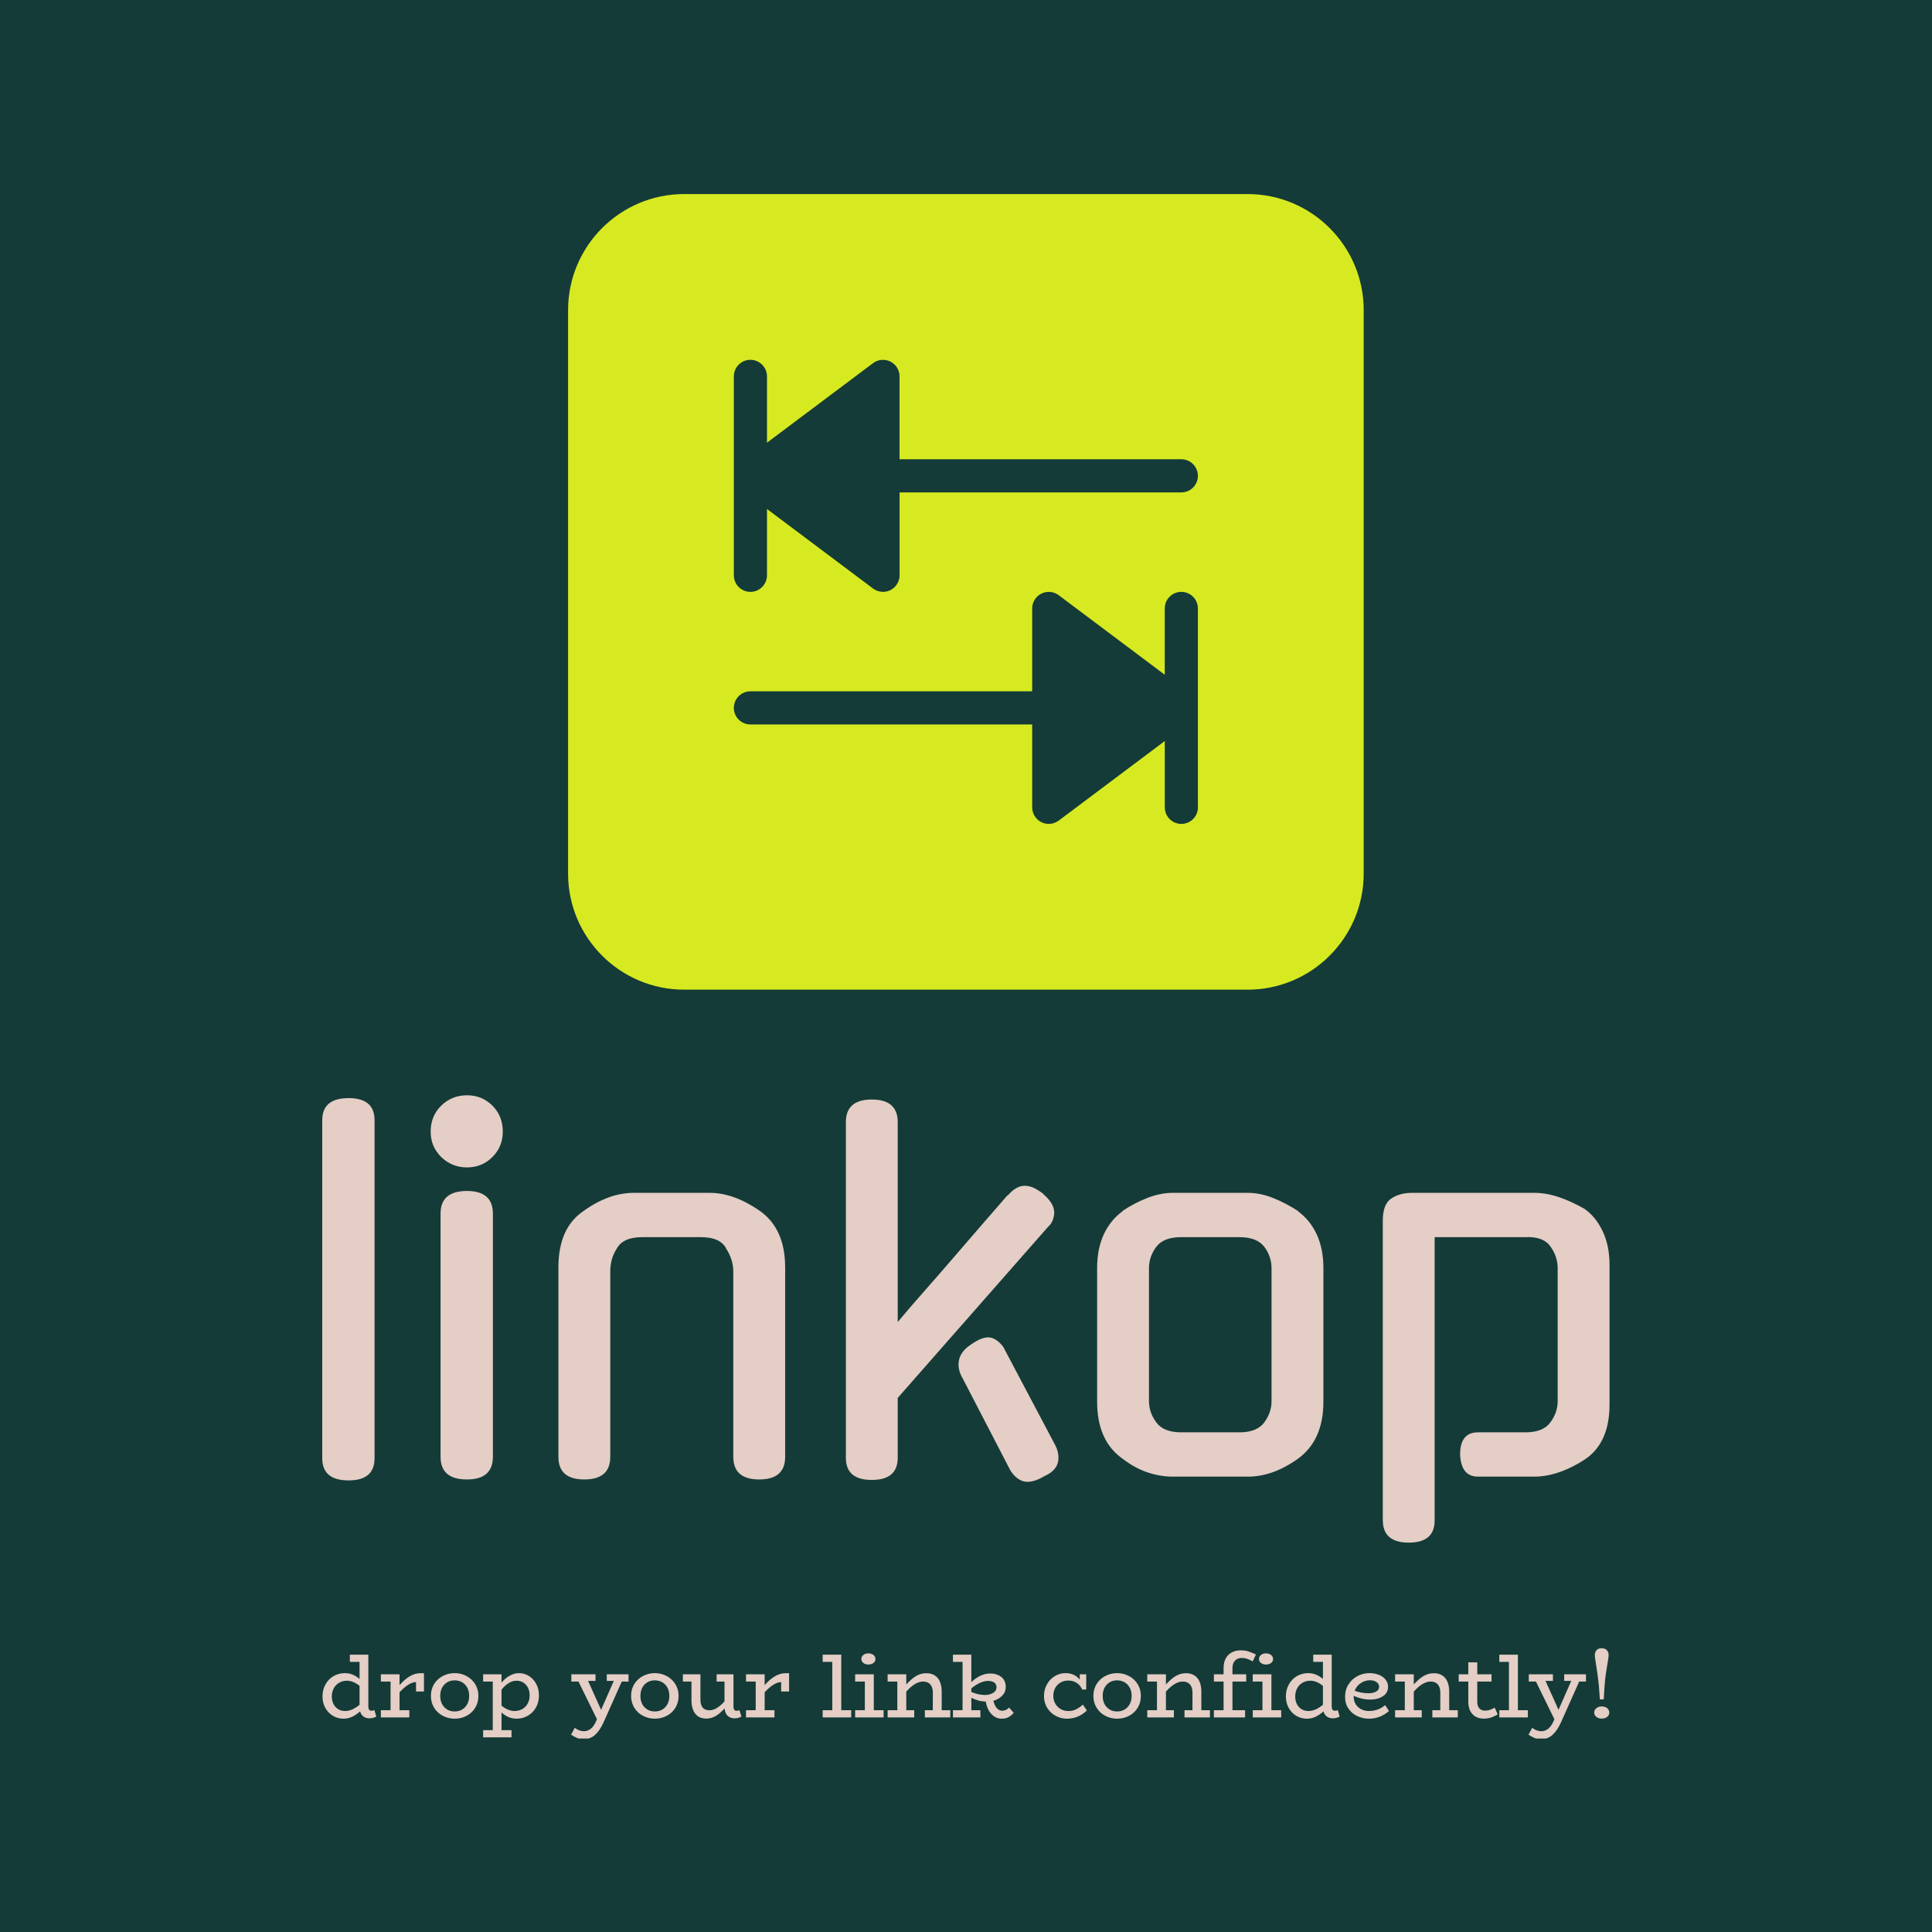
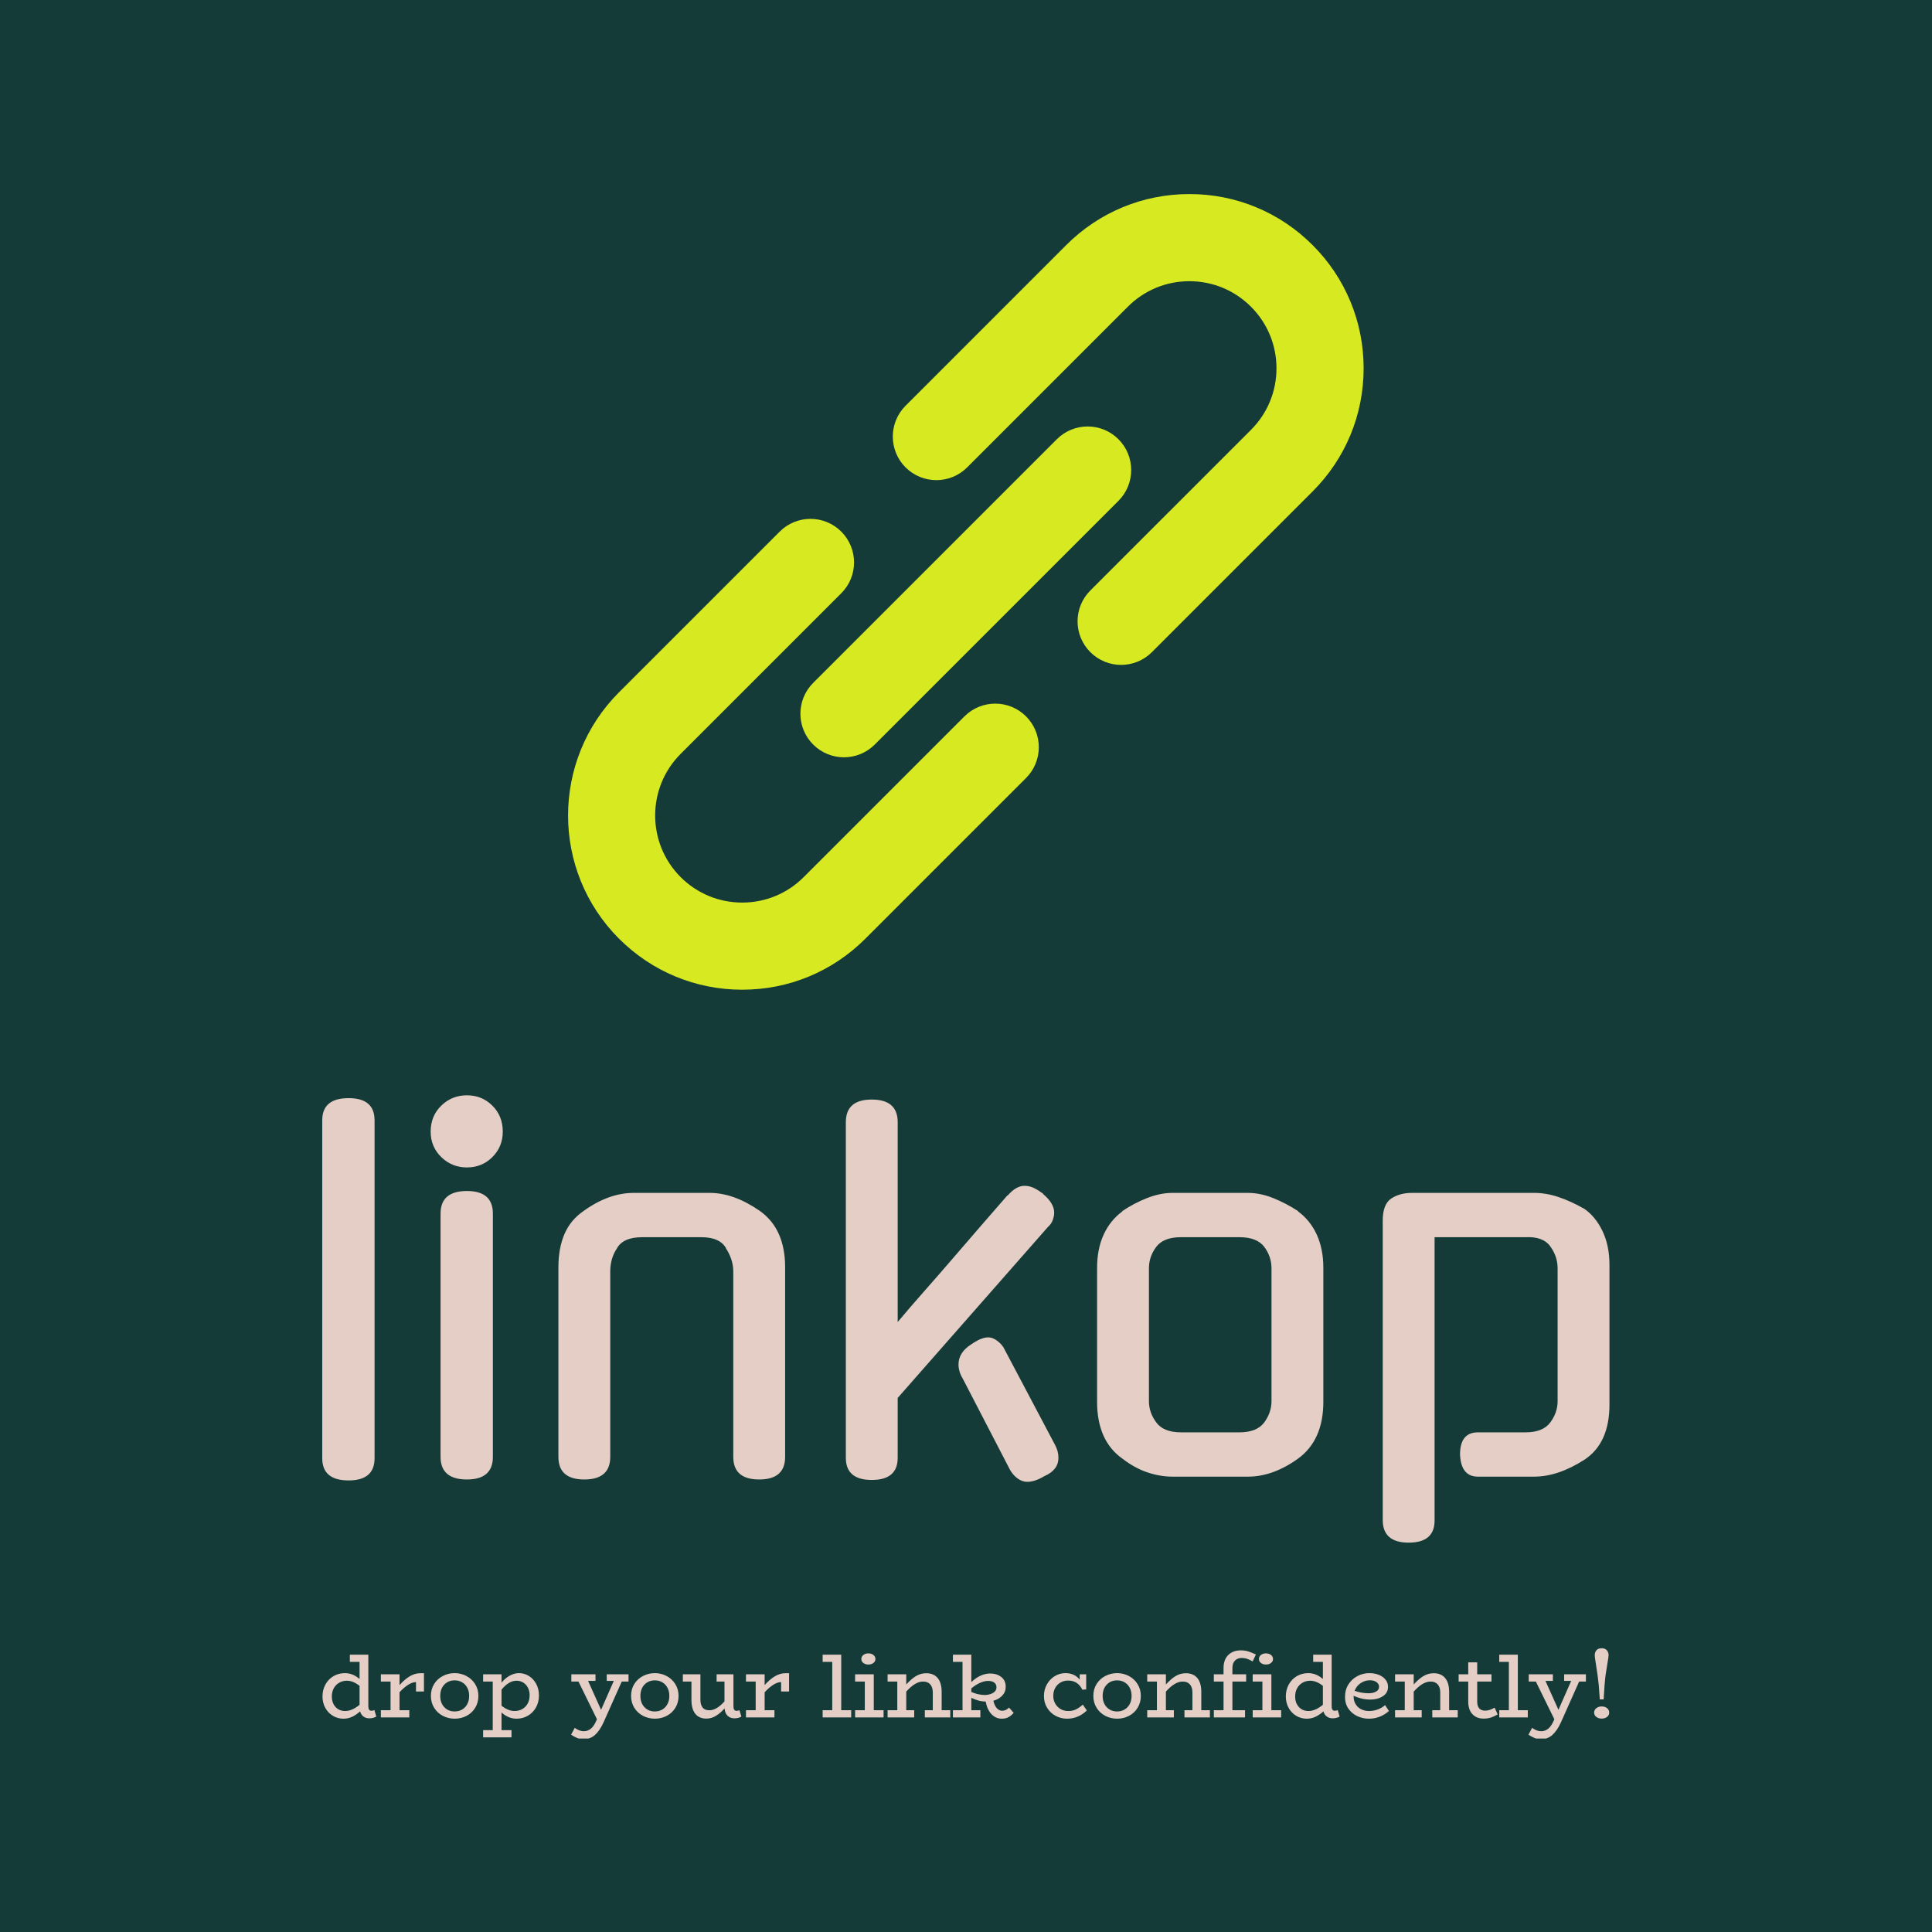
<svg xmlns="http://www.w3.org/2000/svg" version="1.1" width="1500" height="1500" viewBox="0 0 1500 1500">
  <rect width="1500" height="1500" fill="#143b38" />
-   <g transform="matrix(0.6666667,0,0,0.6666667,249.9136,151.152)">
+   <g transform="matrix(0.6666667,0,0,0.6666667,249.8858,151.152)">
    <svg viewBox="0 0 206 247" data-background-color="#143b38" preserveAspectRatio="xMidYMid meet" height="1798" width="1500">
-       <g id="tight-bounds" transform="matrix(1,0,0,1,0.01780369,-0.1)">
-         <svg viewBox="0 0 205.964 247.2" height="247.2" width="205.964">
+       <g id="tight-bounds" transform="matrix(1,0,0,1,0.02352018,-0.1)">
+         <svg viewBox="0 0 205.953 247.2" height="247.2" width="205.953">
          <g>
-             <svg viewBox="0 0 395.52 474.706" height="247.2" width="205.964">
-               <g transform="matrix(1,0,0,1,0,276.8776)">
+             <svg viewBox="0 0 395.52 474.732" height="247.2" width="205.953">
+               <g transform="matrix(1,0,0,1,0,276.904)">
                <svg viewBox="0 0 395.52 197.828" height="197.828" width="395.52">
                  <g id="textblocktransform">
                    <svg viewBox="0 0 395.52 197.828" height="197.828" width="395.52" id="textblock">
                      <g>
                        <svg viewBox="0 0 395.52 137.44" height="137.44" width="395.52">
                          <g transform="matrix(1,0,0,1,0,0)">
                            <svg width="395.52" viewBox="3.7 -40.45 136.54 47.45" height="137.44" data-palette-color="#e4cec5">
                              <path d="M9.25-37.8L9.25-1.95Q9.25 0.4 6.5 0.4L6.5 0.4Q3.7 0.4 3.7-1.95L3.7-1.95 3.7-37.8Q3.7-40.15 6.5-40.15L6.5-40.15Q9.25-40.15 9.25-37.8L9.25-37.8ZM21.8-27.9L21.8-2.1Q21.8 0.3 19.05 0.3L19.05 0.3Q16.25 0.3 16.25-2.1L16.25-2.1 16.25-27.9Q16.25-30.3 19.05-30.3L19.05-30.3Q21.8-30.3 21.8-27.9L21.8-27.9ZM22.85-36.6L22.85-36.6Q22.85-35 21.75-33.9 20.65-32.8 19.05-32.8L19.05-32.8Q17.45-32.8 16.32-33.9 15.2-35 15.2-36.6L15.2-36.6Q15.2-38.25 16.32-39.35 17.45-40.45 19.05-40.45L19.05-40.45Q20.65-40.45 21.75-39.35 22.85-38.25 22.85-36.6ZM34.25-21.75L34.25-2.1Q34.25 0.3 31.5 0.3L31.5 0.3Q28.75 0.3 28.75-2.1L28.75-2.1 28.75-22.2Q28.75-24.25 29.4-25.75 30.05-27.25 31.45-28.2L31.45-28.2Q34.1-30.1 36.75-30.1L36.75-30.1 44.8-30.1Q47.35-30.1 50.1-28.2L50.1-28.2Q52.8-26.3 52.8-22.2L52.8-22.2 52.8-2.1Q52.8 0.3 50.05 0.3L50.05 0.3Q47.3 0.3 47.3-2.1L47.3-2.1 47.3-21.75Q47.3-23.05 46.5-24.25L46.5-24.25 46.55-24.2Q45.9-25.4 43.9-25.4L43.9-25.4 37.65-25.4Q35.6-25.4 34.95-24.2L34.95-24.2Q34.25-23.15 34.25-21.75L34.25-21.75ZM80.69-26.5L64.74-8.35 64.74-2Q64.74 0.35 61.99 0.35L61.99 0.35Q59.24 0.35 59.24-2L59.24-2 59.24-37.6Q59.24-40 61.99-40L61.99-40Q64.74-40 64.74-37.6L64.74-37.6 64.74-16.4Q65.99-17.9 67.52-19.63 69.04-21.35 70.57-23.13 72.09-24.9 73.59-26.63 75.09-28.35 76.39-29.85L76.39-29.85 76.39-29.8Q77.29-30.85 78.19-30.85L78.19-30.85Q78.69-30.85 79.17-30.63 79.64-30.4 80.19-30L80.19-30 80.14-30Q81.34-29 81.34-28L81.34-28Q81.34-27.65 81.19-27.23 81.04-26.8 80.69-26.5L80.69-26.5ZM75.94-13.75L81.44-3.35Q81.79-2.7 81.79-2L81.79-2Q81.79-0.7 80.29-0.05L80.29-0.05Q79.29 0.55 78.49 0.55L78.49 0.55Q77.94 0.55 77.44 0.18 76.94-0.2 76.64-0.75L76.64-0.75 71.64-10.4Q71.19-11.15 71.19-11.9L71.19-11.9Q71.19-13.15 72.49-14L72.49-14Q72.84-14.25 73.22-14.45 73.59-14.65 74.04-14.75L74.04-14.75Q74.59-14.85 75.09-14.55 75.59-14.25 75.94-13.75L75.94-13.75ZM93.89-30.1L101.89-30.1Q103.19-30.1 104.57-29.55 105.94-29 107.24-28.15L107.24-28.15 107.19-28.15Q108.49-27.2 109.19-25.68 109.89-24.15 109.89-22.15L109.89-22.15 109.89-7.95Q109.89-3.85 107.19-1.9L107.19-1.9Q104.54 0 101.89 0L101.89 0 93.89 0Q92.59 0 91.24-0.45 89.89-0.9 88.59-1.9L88.59-1.9Q85.89-3.8 85.89-7.95L85.89-7.95 85.89-22.15Q85.89-24.15 86.59-25.68 87.29-27.2 88.59-28.15L88.59-28.15 88.54-28.15Q89.79-29 91.19-29.55 92.59-30.1 93.89-30.1L93.89-30.1ZM94.79-4.7L100.99-4.7Q102.84-4.7 103.62-5.75 104.39-6.8 104.39-8L104.39-8 104.39-22.1Q104.39-23.35 103.62-24.38 102.84-25.4 100.99-25.4L100.99-25.4 94.79-25.4Q92.94-25.4 92.17-24.38 91.39-23.35 91.39-22.1L91.39-22.1 91.39-8Q91.39-6.8 92.17-5.75 92.94-4.7 94.79-4.7L94.79-4.7ZM132.24 0L126.29 0Q124.49 0 124.39-2.35L124.39-2.35Q124.39-4.7 126.29-4.7L126.29-4.7 131.34-4.7Q133.19-4.7 133.96-5.75 134.74-6.8 134.74-8L134.74-8 134.74-22.1Q134.74-23.35 133.96-24.43 133.19-25.5 131.29-25.4L131.29-25.4 121.69-25.4 121.69 4.65Q121.69 7 118.94 7L118.94 7Q116.19 7 116.19 4.6L116.19 4.6 116.19-27.15Q116.19-28.9 117.09-29.5 117.99-30.1 119.29-30.1L119.29-30.1 132.24-30.1Q133.54-30.1 134.86-29.65 136.19-29.2 137.59-28.4L137.59-28.4Q138.79-27.55 139.51-26.03 140.24-24.5 140.24-22.45L140.24-22.45 140.24-7.65Q140.24-3.55 137.59-1.8L137.59-1.8Q134.79 0 132.24 0L132.24 0Z" opacity="1" transform="matrix(1,0,0,1,0,0)" fill="#e4cec5" class="wordmark-text-0" data-fill-palette-color="primary" id="text-0" />
                            </svg>
                          </g>
                        </svg>
                      </g>
                      <g transform="matrix(1,0,0,1,0,169.8862)">
                        <svg viewBox="0 0 395.52 27.942" height="27.942" width="395.52">
                          <g transform="matrix(1,0,0,1,0,0)">
                            <svg width="395.52" viewBox="2.05 -37.8 703.18 49.7" height="27.942" data-palette-color="#e4cec5">
                              <path d="M30.4-4.05L31.45-0.45Q30.75-0.05 29.75 0.23 28.75 0.5 27.65 0.5L27.65 0.5Q25.8 0.5 24.45-0.48 23.1-1.45 22.6-3.3L22.6-3.3Q20.6-1.5 18.38-0.4 16.15 0.7 13.45 0.7L13.45 0.7Q10.4 0.7 7.78-0.85 5.15-2.4 3.6-5.18 2.05-7.95 2.05-11.45L2.05-11.45Q2.05-15.1 3.68-18.03 5.3-20.95 8.1-22.58 10.9-24.2 14.3-24.2L14.3-24.2Q18.65-24.2 22.3-21L22.3-21 22.3-30.35 17-30.35 17-34.3 27.1-34.3 27.1-6.05Q27.1-3.65 28.75-3.65L28.75-3.65Q29.85-3.65 30.4-4.05L30.4-4.05ZM7.15-11.5Q7.15-7.9 9.18-5.7 11.2-3.5 14.45-3.5L14.45-3.5Q18.2-3.5 22.3-6.9L22.3-6.9 22.3-17.25Q18.8-20.05 15.4-20.05L15.4-20.05Q13.05-20.05 11.15-18.95 9.25-17.85 8.2-15.9 7.15-13.95 7.15-11.5L7.15-11.5ZM55.4-24.15L57.5-24.15 57.5-14.15 53.15-14.15 53.15-19.3Q51.2-19.3 48.9-17.85 46.6-16.4 44.15-13.75L44.15-13.75 44.15-3.95 49.5-3.95 49.5 0 33.95 0 33.95-3.95 39.25-3.95 39.25-19.6 33.95-19.6 33.95-23.55 44.15-23.55 44.15-17.65Q46.8-20.7 49.67-22.43 52.55-24.15 55.4-24.15L55.4-24.15ZM74.3 0.7Q70.84 0.7 67.84-0.85 64.84-2.4 63.07-5.25 61.3-8.1 61.3-11.75L61.3-11.75Q61.3-15.45 63.07-18.28 64.84-21.1 67.84-22.65 70.84-24.2 74.3-24.2L74.3-24.2Q77.7-24.2 80.67-22.65 83.65-21.1 85.45-18.25 87.25-15.4 87.25-11.75L87.25-11.75Q87.25-8.1 85.5-5.25 83.75-2.4 80.77-0.85 77.8 0.7 74.3 0.7L74.3 0.7ZM74.3-3.25Q76.55-3.25 78.34-4.3 80.15-5.35 81.17-7.28 82.2-9.2 82.2-11.75L82.2-11.75Q82.2-14.3 81.17-16.23 80.15-18.15 78.34-19.2 76.55-20.25 74.3-20.25L74.3-20.25Q70.84-20.25 68.62-17.93 66.4-15.6 66.4-11.75L66.4-11.75Q66.4-7.9 68.62-5.58 70.84-3.25 74.3-3.25L74.3-3.25ZM109.39-24.2Q112.34-24.2 114.84-22.65 117.34-21.1 118.84-18.32 120.34-15.55 120.34-12L120.34-12Q120.34-8.35 118.72-5.45 117.09-2.55 114.29-0.93 111.49 0.7 108.09 0.7L108.09 0.7Q103.64 0.7 99.89-2.7L99.89-2.7 99.89 6.95 105.34 6.95 105.34 10.9 89.84 10.9 89.84 6.95 95.09 6.95 95.09-19.6 89.84-19.6 89.84-23.55 99.89-23.55 99.89-19Q101.84-21.4 104.34-22.8 106.84-24.2 109.39-24.2L109.39-24.2ZM107.04-3.5Q109.39-3.5 111.27-4.58 113.14-5.65 114.19-7.6 115.24-9.55 115.24-12.05L115.24-12.05Q115.24-15.6 113.22-17.82 111.19-20.05 108.04-20.05L108.04-20.05Q105.89-20.05 103.79-18.75 101.69-17.45 99.89-15.15L99.89-15.15 99.89-6.4Q103.49-3.5 107.04-3.5L107.04-3.5ZM169.29-23.55L169.29-19.6 165.59-19.6 155.69 2.6Q153.59 7.25 150.96 9.58 148.34 11.9 144.84 11.9L144.84 11.9Q142.89 11.9 141.31 11.28 139.74 10.65 137.89 9.45L137.89 9.45 139.89 5.7Q142.44 7.55 144.84 7.55L144.84 7.55Q146.99 7.55 148.69 6.18 150.39 4.8 151.69 1.8L151.69 1.8 152.04 1 141.94-19.6 138.04-19.6 138.04-23.55 151.24-23.55 151.24-19.95 147.19-19.95 154.29-4.15 161.24-19.95 157.39-19.95 157.39-23.55 169.29-23.55ZM183.69 0.7Q180.24 0.7 177.24-0.85 174.24-2.4 172.46-5.25 170.69-8.1 170.69-11.75L170.69-11.75Q170.69-15.45 172.46-18.28 174.24-21.1 177.24-22.65 180.24-24.2 183.69-24.2L183.69-24.2Q187.09-24.2 190.06-22.65 193.04-21.1 194.84-18.25 196.64-15.4 196.64-11.75L196.64-11.75Q196.64-8.1 194.89-5.25 193.14-2.4 190.16-0.85 187.19 0.7 183.69 0.7L183.69 0.7ZM183.69-3.25Q185.94-3.25 187.74-4.3 189.54-5.35 190.56-7.28 191.59-9.2 191.59-11.75L191.59-11.75Q191.59-14.3 190.56-16.23 189.54-18.15 187.74-19.2 185.94-20.25 183.69-20.25L183.69-20.25Q180.24-20.25 178.01-17.93 175.79-15.6 175.79-11.75L175.79-11.75Q175.79-7.9 178.01-5.58 180.24-3.25 183.69-3.25L183.69-3.25ZM229.88-4L230.98-0.45Q229.28 0.5 227.23 0.5L227.23 0.5Q224.88 0.5 223.43-0.9 221.98-2.3 221.78-4.9L221.78-4.9Q219.28-2.15 216.88-0.75 214.48 0.65 211.83 0.65L211.83 0.65Q207.93 0.65 205.81-1.95 203.68-4.55 203.68-9.6L203.68-9.6 203.68-19.6 198.98-19.6 198.98-23.55 208.58-23.55 208.58-9.75Q208.58-6.95 209.76-5.43 210.93-3.9 213.53-3.9L213.53-3.9Q217.38-3.9 221.73-8.75L221.73-8.75 221.73-19.6 217.43-19.6 217.43-23.55 226.63-23.55 226.63-6.05Q226.63-3.6 228.33-3.6L228.33-3.6Q229.33-3.6 229.88-4L229.88-4ZM254.93-24.15L257.03-24.15 257.03-14.15 252.68-14.15 252.68-19.3Q250.73-19.3 248.43-17.85 246.13-16.4 243.68-13.75L243.68-13.75 243.68-3.95 249.03-3.95 249.03 0 233.48 0 233.48-3.95 238.78-3.95 238.78-19.6 233.48-19.6 233.48-23.55 243.68-23.55 243.68-17.65Q246.33-20.7 249.21-22.43 252.08-24.15 254.93-24.15L254.93-24.15ZM285.53-3.95L290.98-3.95 290.98 0 275.38 0 275.38-3.95 280.63-3.95 280.63-30.35 275.38-30.35 275.38-34.3 285.53-34.3 285.53-3.95ZM300.32-28.9Q298.72-28.9 297.62-29.75 296.52-30.6 296.52-31.9L296.52-31.9Q296.52-33.25 297.62-34.13 298.72-35 300.32-35L300.32-35Q302.02-35 303.12-34.13 304.22-33.25 304.22-31.9L304.22-31.9Q304.22-30.6 303.12-29.75 302.02-28.9 300.32-28.9L300.32-28.9ZM303.32-3.95L308.67-3.95 308.67 0 293.12 0 293.12-3.95 298.42-3.95 298.42-19.6 293.12-19.6 293.12-23.55 303.32-23.55 303.32-3.95ZM340.42-3.95L345.12-3.95 345.12 0 331.22 0 331.22-3.95 335.57-3.95 335.57-13.7Q335.57-16.45 334.2-18.03 332.82-19.6 330.27-19.6L330.27-19.6Q325.92-19.6 321.07-14.1L321.07-14.1 321.07-3.95 325.42-3.95 325.42 0 310.87 0 310.87-3.95 316.17-3.95 316.17-19.6 310.87-19.6 310.87-23.55 321.07-23.55 321.07-18Q323.87-21.1 326.45-22.63 329.02-24.15 331.97-24.15L331.97-24.15Q336.02-24.15 338.22-21.55 340.42-18.95 340.42-13.85L340.42-13.85 340.42-3.95ZM377.22-5.4L379.77-2.5Q378.52-1 376.97-0.15 375.42 0.7 373.27 0.7L373.27 0.7Q370.02 0.7 367.67-1.75 365.32-4.2 364.47-8.65L364.47-8.65Q362.37-8.7 360.52-9.22 358.67-9.75 356.62-10.7L356.62-10.7 356.62-3.95 361.57-3.95 361.57 0 346.57 0 346.57-3.95 351.82-3.95 351.82-30.35 346.57-30.35 346.57-34.3 356.62-34.3 356.62-19.3Q361.62-24 366.97-24L366.97-24Q370.57-24 372.99-22.1 375.42-20.2 375.42-16.7L375.42-16.7Q375.42-13.9 373.52-11.9 371.62-9.9 368.67-9.1L368.67-9.1Q369.37-6.3 370.62-4.98 371.87-3.65 373.47-3.65L373.47-3.65Q375.67-3.65 377.22-5.4L377.22-5.4ZM356.62-13.9Q360.47-12.25 364.17-12.25L364.17-12.25Q366.77-12.35 368.57-13.43 370.37-14.5 370.37-16.45L370.37-16.45Q370.37-18.15 369.14-19.05 367.92-19.95 365.77-19.95L365.77-19.95Q363.77-19.95 361.39-18.9 359.02-17.85 356.62-15.85L356.62-15.85 356.62-13.9ZM417.56-7L419.76-3.8Q415.11 0.7 408.91 0.7L408.91 0.7Q405.61 0.7 402.71-0.85 399.81-2.4 398.06-5.23 396.31-8.05 396.31-11.7L396.31-11.7Q396.31-15.15 397.91-18.03 399.51-20.9 402.21-22.55 404.91-24.2 408.06-24.2L408.06-24.2Q413.06-24.2 415.86-20.65L415.86-20.65 415.86-23.55 419.41-23.55 419.41-15.3 417.31-15.15Q414.86-20.15 409.51-20.15L409.51-20.15Q407.21-20.15 405.36-19.07 403.51-18 402.46-16.1 401.41-14.2 401.41-11.75L401.41-11.75Q401.41-9.35 402.54-7.45 403.66-5.55 405.49-4.53 407.31-3.5 409.41-3.5L409.41-3.5Q411.86-3.45 413.74-4.35 415.61-5.25 417.56-7L417.56-7ZM436.31 0.7Q432.86 0.7 429.86-0.85 426.86-2.4 425.09-5.25 423.31-8.1 423.31-11.75L423.31-11.75Q423.31-15.45 425.09-18.28 426.86-21.1 429.86-22.65 432.86-24.2 436.31-24.2L436.31-24.2Q439.71-24.2 442.69-22.65 445.66-21.1 447.46-18.25 449.26-15.4 449.26-11.75L449.26-11.75Q449.26-8.1 447.51-5.25 445.76-2.4 442.79-0.85 439.81 0.7 436.31 0.7L436.31 0.7ZM436.31-3.25Q438.56-3.25 440.36-4.3 442.16-5.35 443.19-7.28 444.21-9.2 444.21-11.75L444.21-11.75Q444.21-14.3 443.19-16.23 442.16-18.15 440.36-19.2 438.56-20.25 436.31-20.25L436.31-20.25Q432.86-20.25 430.64-17.93 428.41-15.6 428.41-11.75L428.41-11.75Q428.41-7.9 430.64-5.58 432.86-3.25 436.31-3.25L436.31-3.25ZM482.31-3.95L487.01-3.95 487.01 0 473.11 0 473.11-3.95 477.46-3.95 477.46-13.7Q477.46-16.45 476.08-18.03 474.71-19.6 472.16-19.6L472.16-19.6Q467.81-19.6 462.96-14.1L462.96-14.1 462.96-3.95 467.31-3.95 467.31 0 452.76 0 452.76-3.95 458.06-3.95 458.06-19.6 452.76-19.6 452.76-23.55 462.96-23.55 462.96-18Q465.76-21.1 468.33-22.63 470.91-24.15 473.86-24.15L473.86-24.15Q477.91-24.15 480.11-21.55 482.31-18.95 482.31-13.85L482.31-13.85 482.31-3.95ZM504.41-32.5Q502.11-32.5 500.71-31.05 499.31-29.6 499.31-27.05L499.31-27.05 499.31-23.55 506.81-23.55 506.81-19.6 499.31-19.6 499.31-3.95 506.21-3.95 506.21 0 489.16 0 489.16-3.95 494.46-3.95 494.46-19.6 489.16-19.6 489.16-23.55 494.46-23.55 494.46-26.9Q494.46-31.55 497.03-34.1 499.61-36.65 503.91-36.65L503.91-36.65Q506.11-36.65 507.93-36.08 509.76-35.5 512.16-34.4L512.16-34.4 510.36-30.6Q508.81-31.5 507.38-32 505.96-32.5 504.41-32.5L504.41-32.5ZM517.6-28.9Q516-28.9 514.9-29.75 513.8-30.6 513.8-31.9L513.8-31.9Q513.8-33.25 514.9-34.13 516-35 517.6-35L517.6-35Q519.3-35 520.4-34.13 521.5-33.25 521.5-31.9L521.5-31.9Q521.5-30.6 520.4-29.75 519.3-28.9 517.6-28.9L517.6-28.9ZM520.6-3.95L525.95-3.95 525.95 0 510.4 0 510.4-3.95 515.7-3.95 515.7-19.6 510.4-19.6 510.4-23.55 520.6-23.55 520.6-3.95ZM556.85-4.05L557.9-0.45Q557.2-0.05 556.2 0.23 555.2 0.5 554.1 0.5L554.1 0.5Q552.25 0.5 550.9-0.48 549.55-1.45 549.05-3.3L549.05-3.3Q547.05-1.5 544.83-0.4 542.6 0.7 539.9 0.7L539.9 0.7Q536.85 0.7 534.23-0.85 531.6-2.4 530.05-5.18 528.5-7.95 528.5-11.45L528.5-11.45Q528.5-15.1 530.13-18.03 531.75-20.95 534.55-22.58 537.35-24.2 540.75-24.2L540.75-24.2Q545.1-24.2 548.75-21L548.75-21 548.75-30.35 543.45-30.35 543.45-34.3 553.55-34.3 553.55-6.05Q553.55-3.65 555.2-3.65L555.2-3.65Q556.3-3.65 556.85-4.05L556.85-4.05ZM533.6-11.5Q533.6-7.9 535.63-5.7 537.65-3.5 540.9-3.5L540.9-3.5Q544.65-3.5 548.75-6.9L548.75-6.9 548.75-17.25Q545.25-20.05 541.85-20.05L541.85-20.05Q539.5-20.05 537.6-18.95 535.7-17.85 534.65-15.9 533.6-13.95 533.6-11.5L533.6-11.5ZM582.75-6.7L584.85-3.5Q580.05 0.7 573.9 0.7L573.9 0.7Q570.55 0.7 567.55-0.7 564.55-2.1 562.7-4.8 560.85-7.5 560.85-11.2L560.85-11.2Q560.85-15.15 562.75-18.1 564.65-21.05 567.7-22.63 570.75-24.2 574.1-24.2L574.1-24.2Q577.05-24.2 579.37-23.25 581.7-22.3 583.02-20.6 584.35-18.9 584.35-16.7L584.35-16.7Q584.35-13.4 581.52-11.58 578.7-9.75 574.75-9.75L574.75-9.75Q572.2-9.75 570-10.28 567.8-10.8 565.55-11.8L565.55-11.8 565.55-11.35Q565.55-9 566.67-7.2 567.8-5.4 569.7-4.45 571.6-3.5 573.85-3.5L573.85-3.5Q578.95-3.5 582.75-6.7L582.75-6.7ZM574.45-20.3Q571.75-20.3 569.42-18.75 567.1-17.2 566.1-14.55L566.1-14.55Q569.9-13.2 573.7-13.2L573.7-13.2Q576.2-13.2 577.82-14.13 579.45-15.05 579.45-16.7L579.45-16.7Q579.45-18.3 578.05-19.3 576.65-20.3 574.45-20.3L574.45-20.3ZM617.75-3.95L622.45-3.95 622.45 0 608.54 0 608.54-3.95 612.89-3.95 612.89-13.7Q612.89-16.45 611.52-18.03 610.14-19.6 607.6-19.6L607.6-19.6Q603.25-19.6 598.39-14.1L598.39-14.1 598.39-3.95 602.75-3.95 602.75 0 588.2 0 588.2-3.95 593.5-3.95 593.5-19.6 588.2-19.6 588.2-23.55 598.39-23.55 598.39-18Q601.2-21.1 603.77-22.63 606.35-24.15 609.29-24.15L609.29-24.15Q613.35-24.15 615.54-21.55 617.75-18.95 617.75-13.85L617.75-13.85 617.75-3.95ZM642.59-5.35L644.29-1.65Q642.44-0.55 640.67 0.05 638.89 0.65 636.59 0.65L636.59 0.65Q632.74 0.65 630.47-1.78 628.19-4.2 628.19-8.7L628.19-8.7 628.19-19.6 622.94-19.6 622.94-23.55 628.19-23.55 628.19-30.1 633.09-30.1 633.09-23.55 640.89-23.55 640.89-19.6 633.09-19.6 633.09-8.65Q633.09-6.1 634.24-4.9 635.39-3.7 637.34-3.7L637.34-3.7Q638.74-3.7 639.99-4.13 641.24-4.55 642.59-5.35L642.59-5.35ZM655.29-3.95L660.74-3.95 660.74 0 645.14 0 645.14-3.95 650.39-3.95 650.39-30.35 645.14-30.35 645.14-34.3 655.29-34.3 655.29-3.95ZM692.49-23.55L692.49-19.6 688.79-19.6 678.89 2.6Q676.79 7.25 674.16 9.58 671.54 11.9 668.04 11.9L668.04 11.9Q666.09 11.9 664.51 11.28 662.94 10.65 661.09 9.45L661.09 9.45 663.09 5.7Q665.64 7.55 668.04 7.55L668.04 7.55Q670.19 7.55 671.89 6.18 673.59 4.8 674.89 1.8L674.89 1.8 675.24 1 665.14-19.6 661.24-19.6 661.24-23.55 674.44-23.55 674.44-19.95 670.39-19.95 677.49-4.15 684.44-19.95 680.59-19.95 680.59-23.55 692.49-23.55ZM700.08-9.85L699.53-17.5Q698.98-22.95 697.98-28.95L697.98-28.95Q697.88-29.65 697.61-31.43 697.33-33.2 697.33-34L697.33-34Q697.33-35.6 698.26-36.7 699.18-37.8 701.08-37.8L701.08-37.8Q702.98-37.8 703.93-36.7 704.88-35.6 704.88-34L704.88-34Q704.88-33.1 704.28-29.65L704.28-29.65Q703.63-25.95 703.28-23.38 702.93-20.8 702.68-17.5L702.68-17.5 702.18-9.85 700.08-9.85ZM701.08-6Q702.93-6 704.08-5.05 705.23-4.1 705.23-2.6L705.23-2.6Q705.23-1.2 704.06-0.28 702.88 0.65 701.08 0.65L701.08 0.65Q699.38 0.65 698.18-0.28 696.98-1.2 696.98-2.6L696.98-2.6Q696.98-4.1 698.18-5.05 699.38-6 701.08-6L701.08-6Z" opacity="1" transform="matrix(1,0,0,1,0,0)" fill="#e4cec5" class="slogan-text-1" data-fill-palette-color="secondary" id="text-1" />
                            </svg>
                          </g>
                        </svg>
                      </g>
                    </svg>
                  </g>
                </svg>
              </g>
              <g transform="matrix(1,0,0,1,75.54432,0)">
-                 <svg viewBox="0 0 244.431 244.431" height="244.431" width="244.431">
+                 <svg viewBox="0 0 244.431 244.458" height="244.458" width="244.431">
                  <g>
-                     <svg version="1.1" x="0" y="0" viewBox="0 0 24 24" style="enable-background:new 0 0 24 24;" xml:space="preserve" height="244.431" width="244.431" class="icon-icon-0" data-fill-palette-color="accent" id="icon-0">
+                     <svg version="1.1" x="0" y="0" viewBox="13.482 13.474 73.045 73.053" enable-background="new 0 0 100 100" xml:space="preserve" height="244.458" width="244.431" class="icon-icon-0" data-fill-palette-color="accent" id="icon-0">
                      <g fill="#d7ea21" data-fill-palette-color="accent">
-                         <g fill="#d7ea21" data-fill-palette-color="accent">
-                           <path d="M20.5 0h-17C1.57 0 0 1.57 0 3.5v17C0 22.43 1.57 24 3.5 24h17c1.93 0 3.5-1.57 3.5-3.5v-17C24 1.57 22.43 0 20.5 0zM5 5.5C5 5.224 5.224 5 5.5 5S6 5.224 6 5.5v2l3.2-2.4c0.151-0.114 0.355-0.13 0.523-0.047C9.892 5.138 9.999 5.311 9.999 5.5V8h8.5c0.276 0 0.5 0.224 0.5 0.5S18.776 9 18.5 9H10v2.5c0 0.189-0.107 0.362-0.276 0.447C9.653 11.982 9.576 12 9.5 12c-0.106 0-0.212-0.034-0.3-0.1L6 9.5v2C6 11.776 5.776 12 5.5 12S5 11.776 5 11.5V5.5zM18.5 19c-0.276 0-0.5-0.224-0.5-0.5v-2l-3.2 2.4c-0.088 0.066-0.194 0.1-0.3 0.1-0.076 0-0.153-0.018-0.224-0.053C14.107 18.862 14 18.689 14 18.5V16H5.5C5.224 16 5 15.776 5 15.5S5.224 15 5.5 15H14v-2.5c0-0.189 0.107-0.362 0.276-0.447 0.169-0.084 0.373-0.066 0.523 0.047l3.2 2.4v-2c0-0.276 0.224-0.5 0.5-0.5s0.5 0.224 0.5 0.5v6H19C19 18.776 18.776 19 18.5 19z" fill="#d7ea21" data-fill-palette-color="accent" />
-                         </g>
+                         <path d="M81.842 18.16c-3.021-3.022-7.038-4.686-11.312-4.686-4.272 0-8.29 1.664-11.312 4.686l-14.75 14.752c-1.562 1.562-1.562 4.095 0 5.657 1.562 1.562 4.096 1.562 5.656 0l14.752-14.752c1.51-1.51 3.518-2.342 5.653-2.342s4.144 0.832 5.654 2.343c1.51 1.51 2.342 3.517 2.342 5.653s-0.832 4.144-2.342 5.654L61.433 49.875c-1.562 1.562-1.562 4.095 0 5.657 0.781 0.781 1.805 1.172 2.828 1.172 1.022 0 2.048-0.391 2.828-1.172L81.841 40.78c3.021-3.021 4.686-7.038 4.686-11.311C86.526 25.196 84.862 21.18 81.842 18.16z" fill="#d7ea21" data-fill-palette-color="accent" />
+                         <path d="M49.875 61.433L35.122 76.185c-1.51 1.51-3.517 2.342-5.653 2.342-2.135 0-4.143-0.832-5.654-2.342-3.116-3.117-3.116-8.19 0-11.309l14.752-14.751c1.563-1.562 1.563-4.095 0-5.657-1.56-1.562-4.095-1.562-5.655 0L18.158 59.22c-6.235 6.237-6.235 16.385 0.001 22.621 3.021 3.021 7.038 4.686 11.31 4.686 4.273 0 8.29-1.664 11.311-4.686l14.752-14.752c1.562-1.562 1.562-4.095 0-5.656C53.971 59.87 51.436 59.87 49.875 61.433z" fill="#d7ea21" data-fill-palette-color="accent" />
+                         <path d="M35.985 64.016c0.78 0.781 1.805 1.172 2.828 1.172s2.048-0.391 2.828-1.172l22.374-22.374c1.562-1.562 1.562-4.095 0-5.657-1.561-1.562-4.096-1.562-5.656 0L35.985 58.359C34.423 59.921 34.423 62.454 35.985 64.016z" fill="#d7ea21" data-fill-palette-color="accent" />
                      </g>
                    </svg>
                  </g>
                </svg>
              </g>
              <g />
            </svg>
          </g>
          <defs />
        </svg>
-         <rect width="205.964" height="247.2" fill="none" stroke="none" visibility="hidden" />
+         <rect width="205.953" height="247.2" fill="none" stroke="none" visibility="hidden" />
      </g>
    </svg>
  </g>
</svg>
